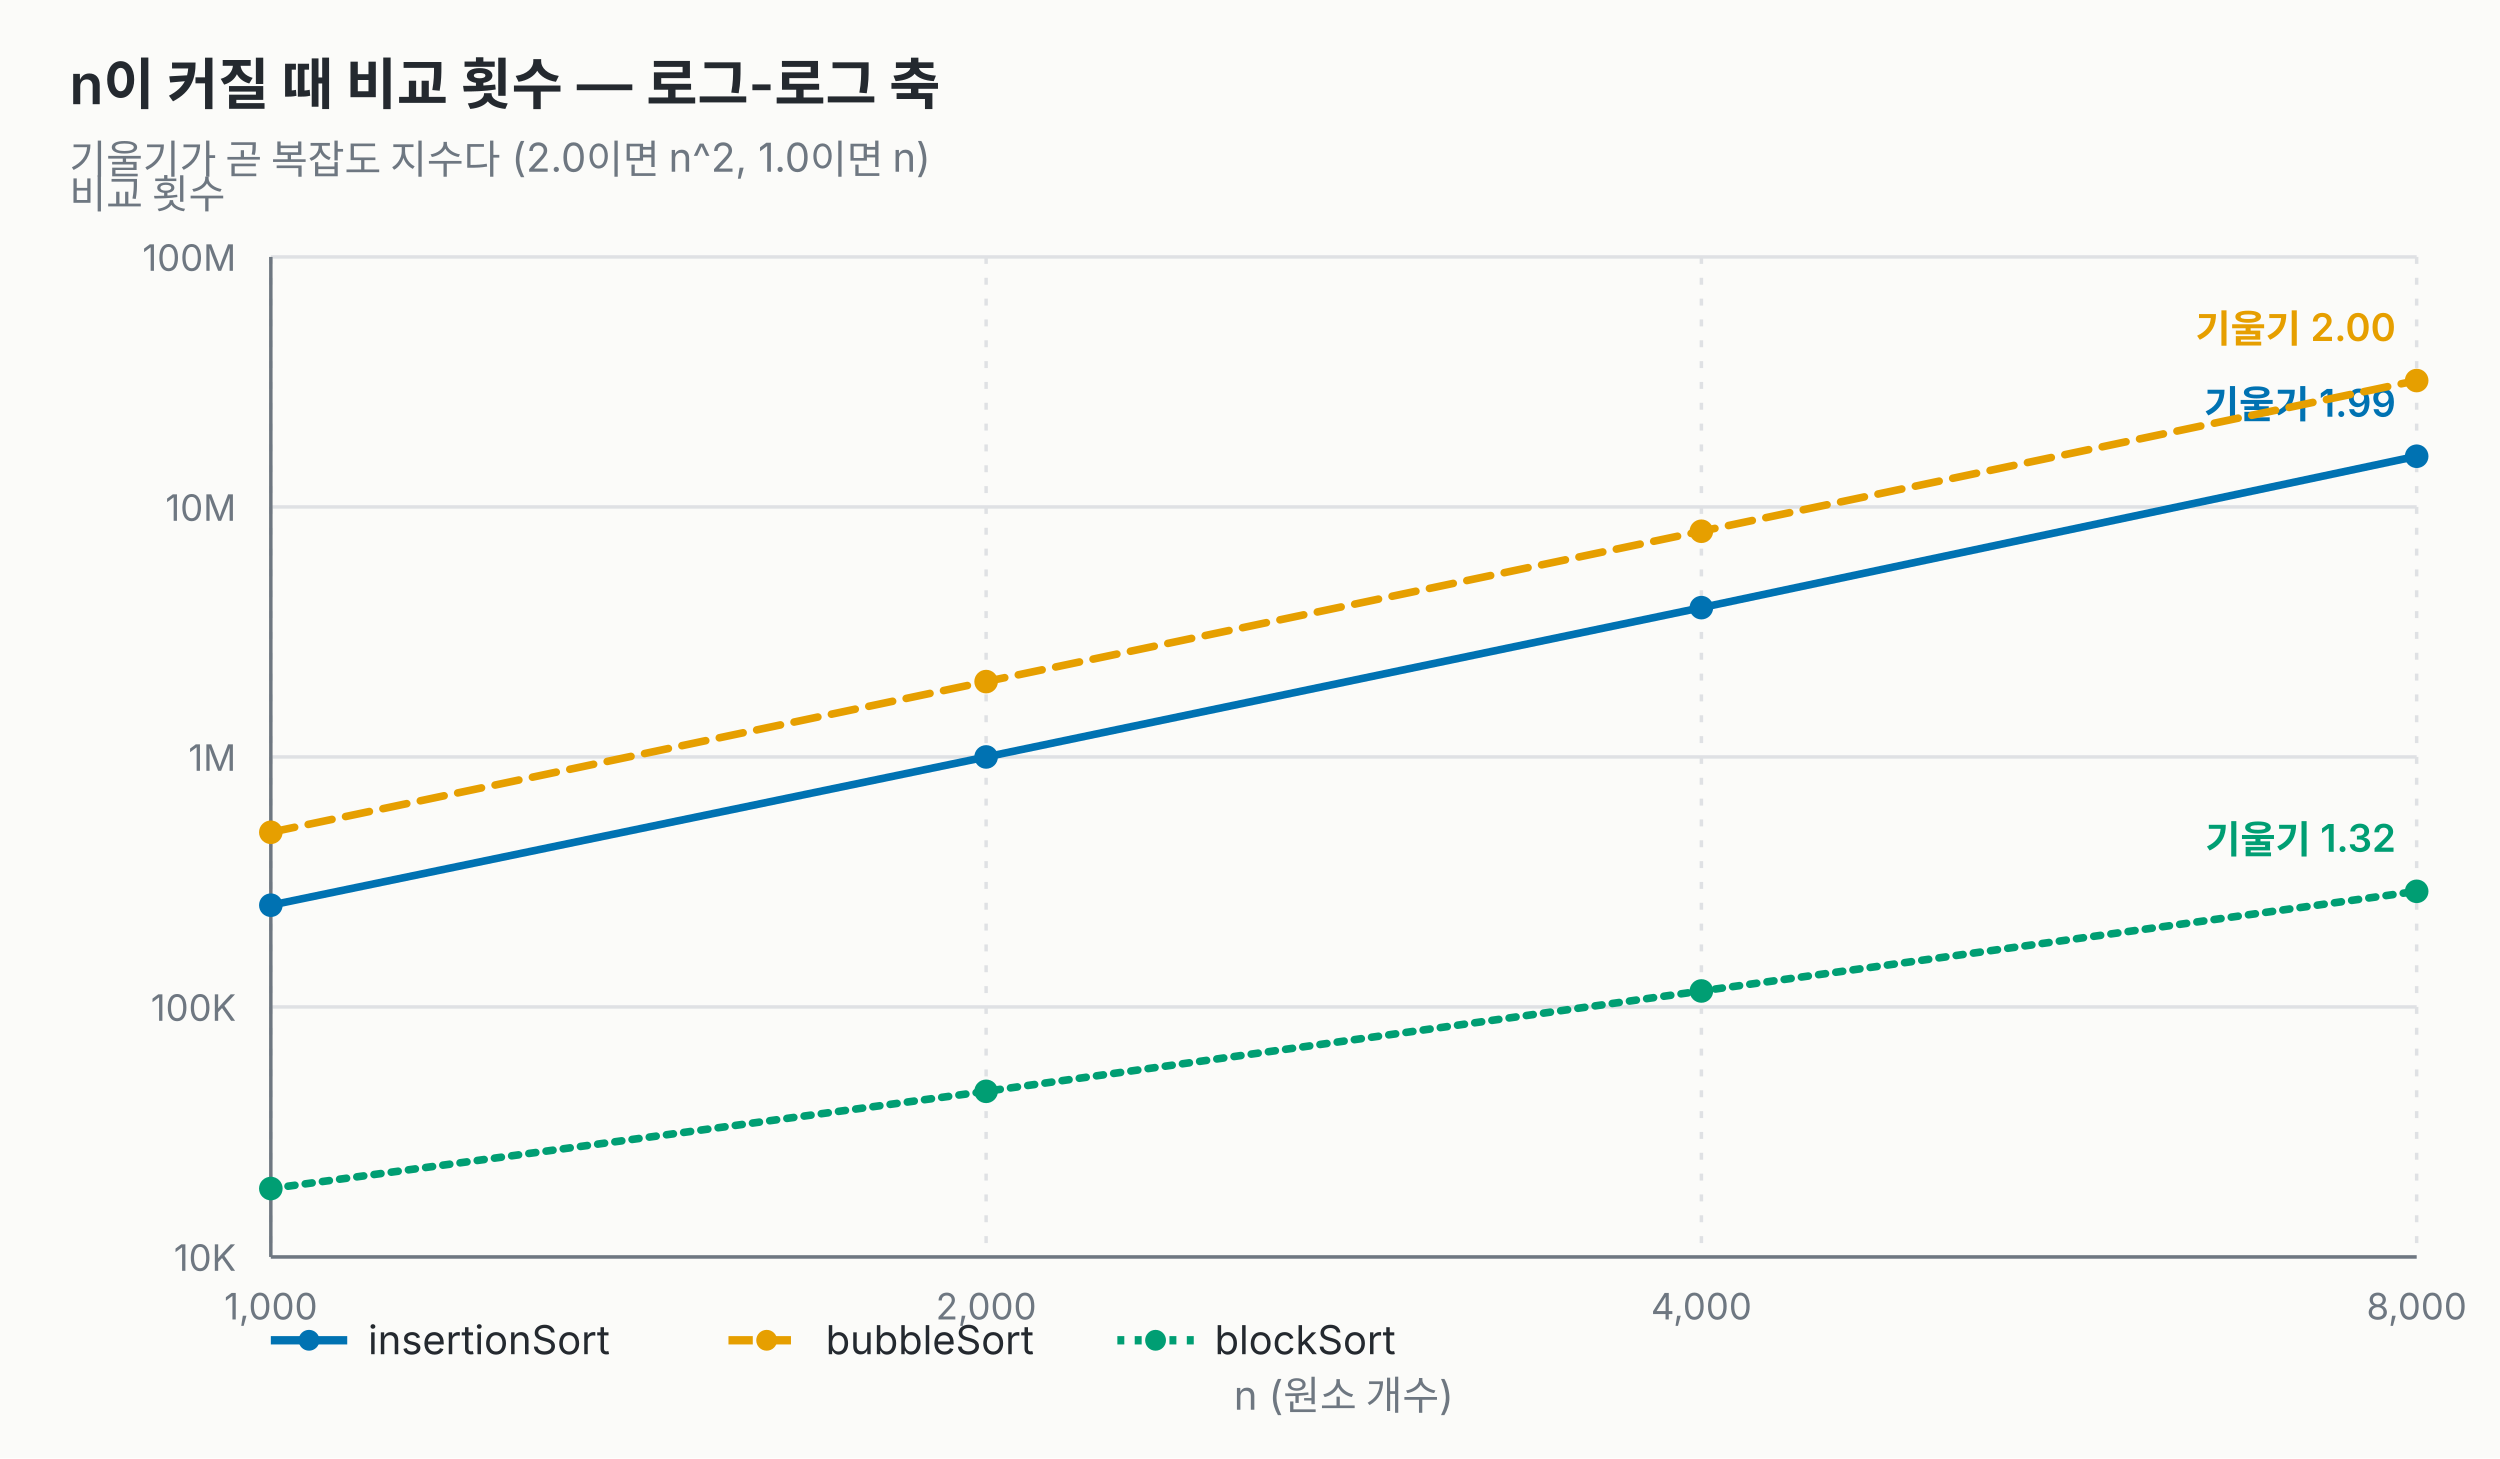
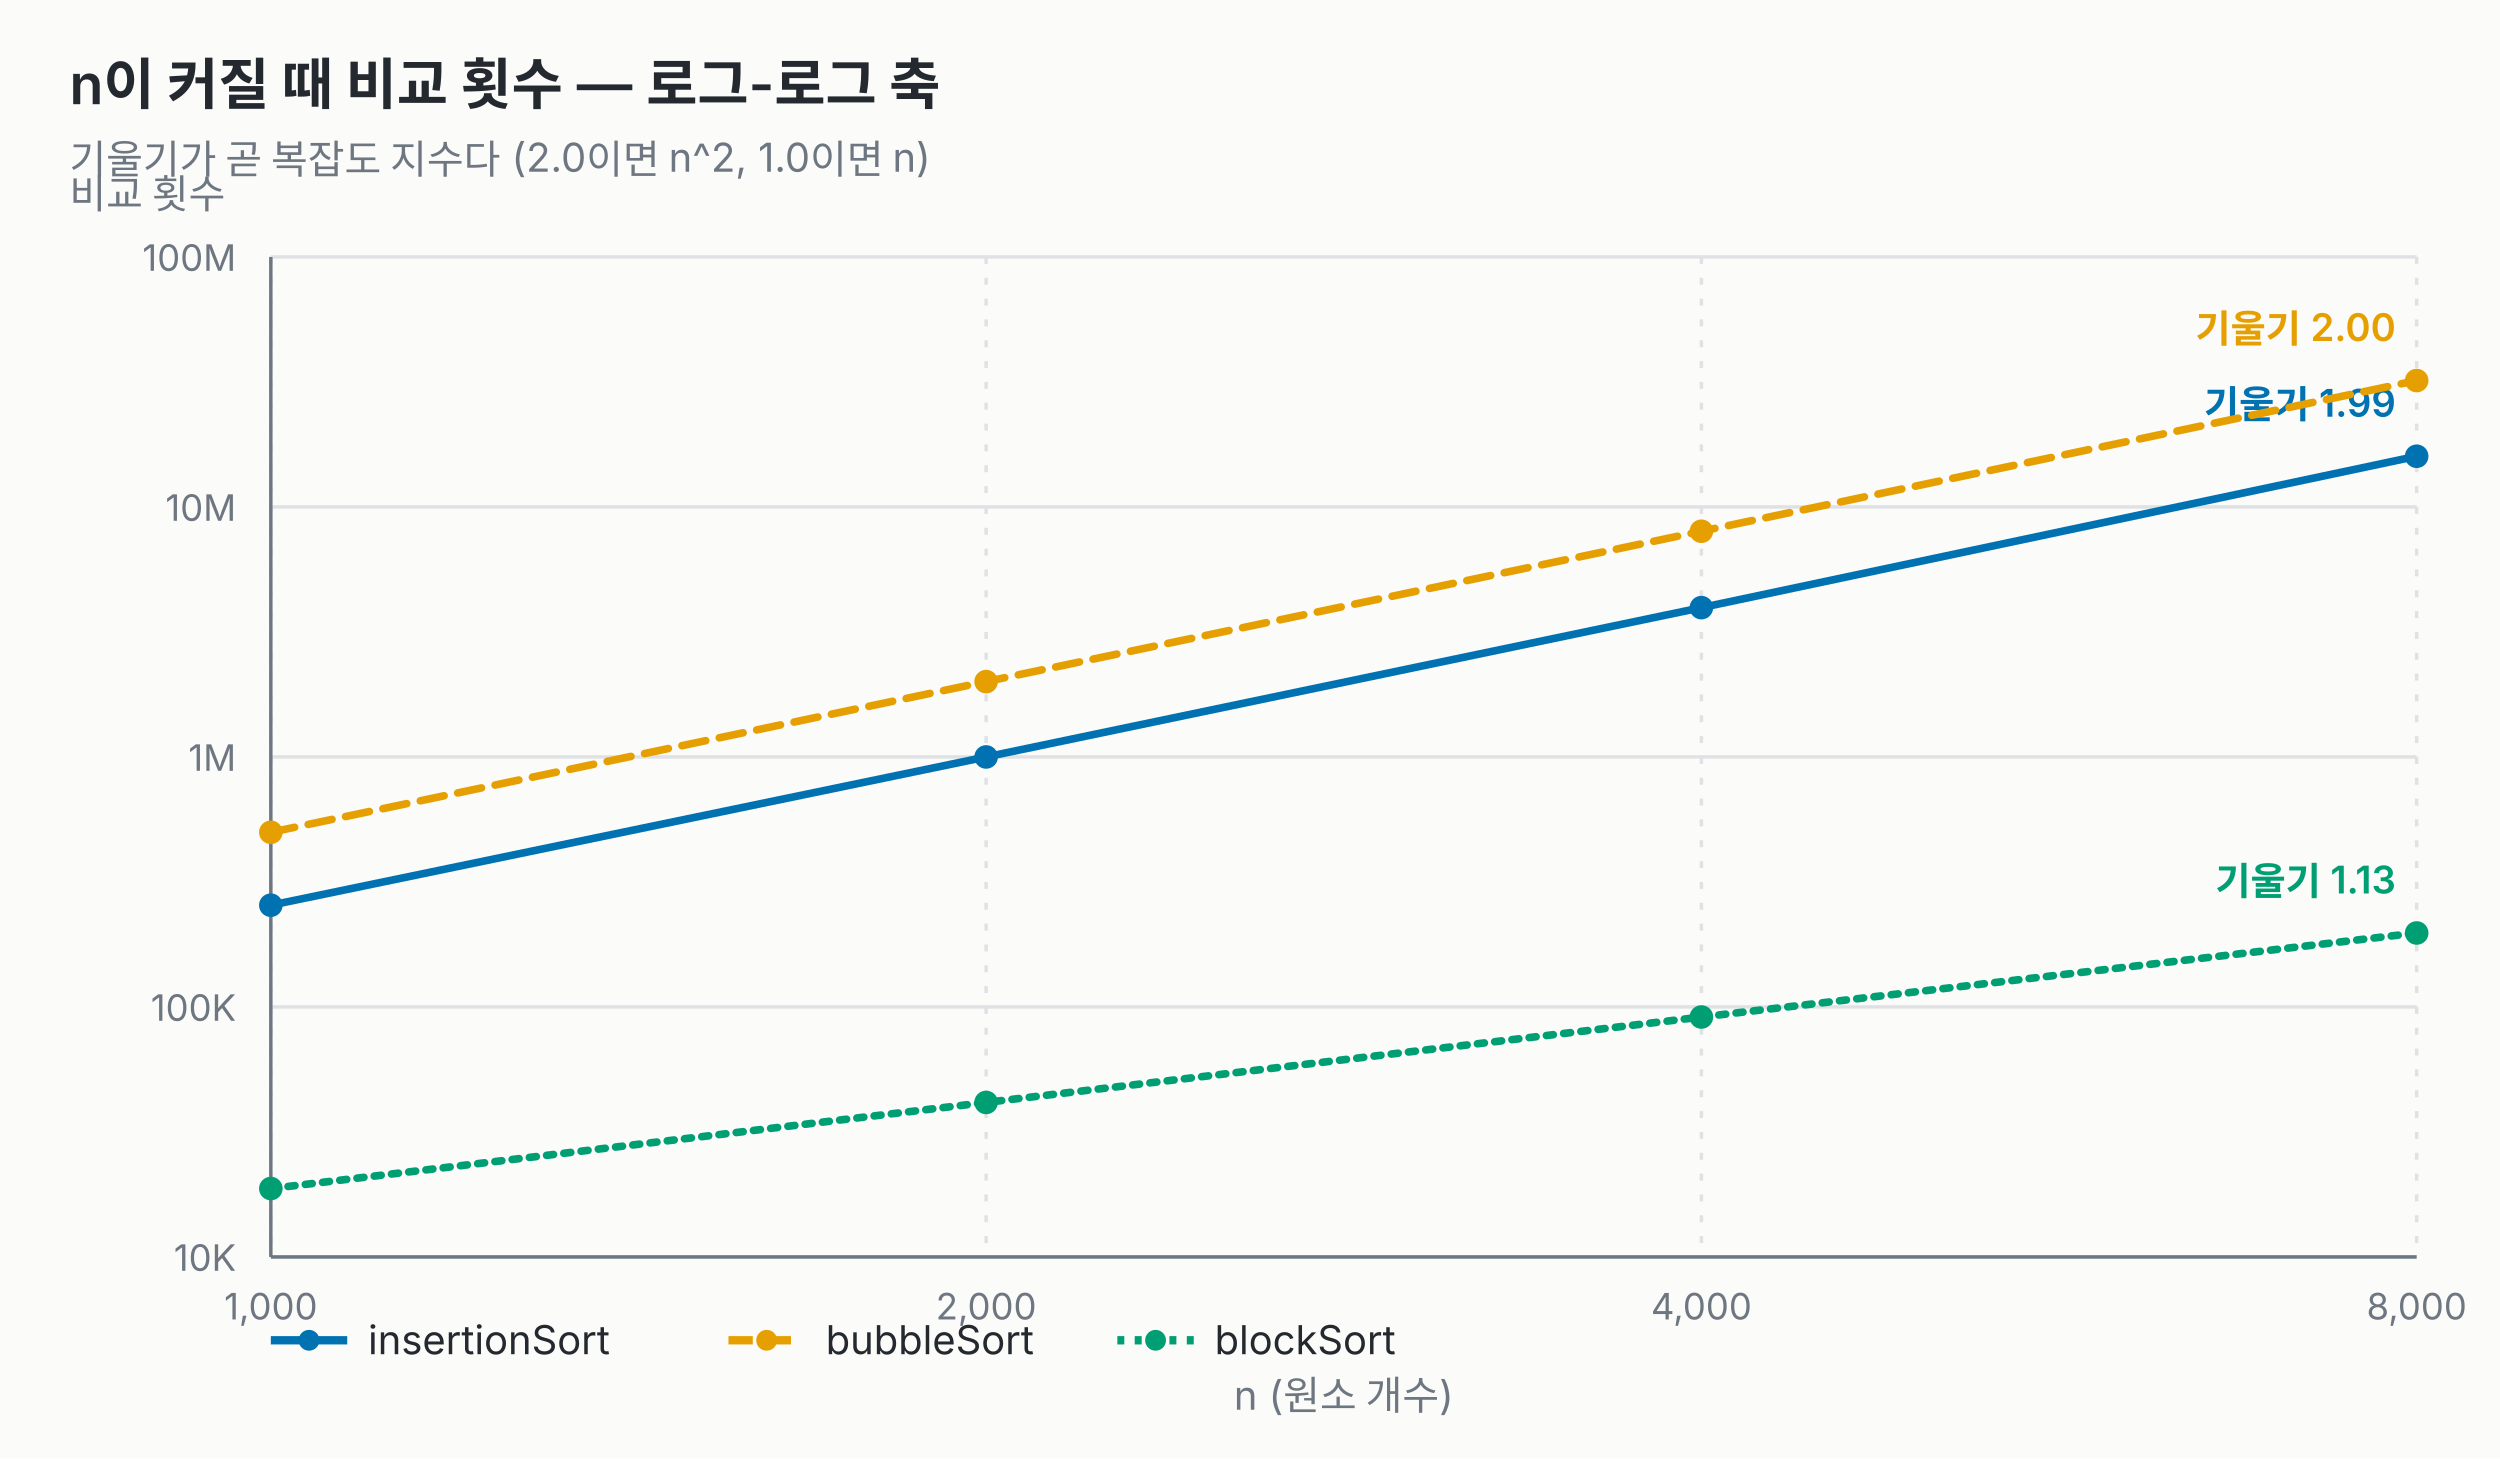
<svg xmlns="http://www.w3.org/2000/svg" width="720" height="420" viewBox="0 0 720 420" font-family="-apple-system, BlinkMacSystemFont, 'Segoe UI', 'Noto Sans KR', 'Apple SD Gothic Neo', 'Malgun Gothic', sans-serif">
  <rect width="720" height="420" fill="#fbfbf9" />
  <text x="20.0" y="30.0" font-size="16" fill="#24292f" text-anchor="start" font-weight="600">n이 커질 때 비교 횟수 — 로그-로그 축</text>
  <text x="20.0" y="50.0" font-size="11.5" fill="#6e7781" text-anchor="start" font-weight="400">기울기가 곧 복잡도 지수다 (2.0이면 n^2, 1.0이면 n)</text>
  <line x1="78.0" y1="362.0" x2="696.0" y2="362.0" stroke="#dfe1e4" stroke-width="1" stroke-dasharray="none" />
  <text x="68.0" y="366.0" font-size="10.5" fill="#6e7781" text-anchor="end" font-weight="400">10K</text>
  <line x1="78.0" y1="290.0" x2="696.0" y2="290.0" stroke="#dfe1e4" stroke-width="1" stroke-dasharray="none" />
  <text x="68.0" y="294.0" font-size="10.5" fill="#6e7781" text-anchor="end" font-weight="400">100K</text>
  <line x1="78.0" y1="218.0" x2="696.0" y2="218.0" stroke="#dfe1e4" stroke-width="1" stroke-dasharray="none" />
  <text x="68.0" y="222.0" font-size="10.5" fill="#6e7781" text-anchor="end" font-weight="400">1M</text>
  <line x1="78.0" y1="146.0" x2="696.0" y2="146.0" stroke="#dfe1e4" stroke-width="1" stroke-dasharray="none" />
  <text x="68.0" y="150.0" font-size="10.5" fill="#6e7781" text-anchor="end" font-weight="400">10M</text>
  <line x1="78.0" y1="74.0" x2="696.0" y2="74.0" stroke="#dfe1e4" stroke-width="1" stroke-dasharray="none" />
  <text x="68.0" y="78.0" font-size="10.5" fill="#6e7781" text-anchor="end" font-weight="400">100M</text>
  <line x1="78.0" y1="74.0" x2="78.0" y2="362.0" stroke="#dfe1e4" stroke-width="1" stroke-dasharray="2 4" />
  <text x="78.0" y="380.0" font-size="10.5" fill="#6e7781" text-anchor="middle" font-weight="400">1,000</text>
  <line x1="284.0" y1="74.0" x2="284.0" y2="362.0" stroke="#dfe1e4" stroke-width="1" stroke-dasharray="2 4" />
  <text x="284.0" y="380.0" font-size="10.5" fill="#6e7781" text-anchor="middle" font-weight="400">2,000</text>
  <line x1="490.0" y1="74.0" x2="490.0" y2="362.0" stroke="#dfe1e4" stroke-width="1" stroke-dasharray="2 4" />
  <text x="490.0" y="380.0" font-size="10.5" fill="#6e7781" text-anchor="middle" font-weight="400">4,000</text>
  <line x1="696.0" y1="74.0" x2="696.0" y2="362.0" stroke="#dfe1e4" stroke-width="1" stroke-dasharray="2 4" />
  <text x="696.0" y="380.0" font-size="10.5" fill="#6e7781" text-anchor="middle" font-weight="400">8,000</text>
  <line x1="78.0" y1="362.0" x2="696.0" y2="362.0" stroke="#6e7781" stroke-width="1" stroke-dasharray="none" />
  <line x1="78.0" y1="74.0" x2="78.0" y2="362.0" stroke="#6e7781" stroke-width="1" stroke-dasharray="none" />
  <text x="387.0" y="406.0" font-size="11.5" fill="#6e7781" text-anchor="middle" font-weight="400">n (원소 개수)</text>
  <text x="20.0" y="60.0" font-size="11.5" fill="#6e7781" text-anchor="start" font-weight="400">비교 횟수</text>
  <polyline points="78.0,260.7 284.0,218.0 490.0,175.0 696.0,131.4" fill="none" stroke="#0072B2" stroke-width="2.2" stroke-dasharray="none" stroke-linejoin="round" stroke-linecap="round" />
  <circle cx="78.0" cy="260.7" r="3.4" fill="#0072B2" />
  <circle cx="284.0" cy="218.0" r="3.4" fill="#0072B2" />
  <circle cx="490.0" cy="175.0" r="3.4" fill="#0072B2" />
  <circle cx="696.0" cy="131.4" r="3.4" fill="#0072B2" />
  <text x="690.0" y="120.4" font-size="11" fill="#0072B2" text-anchor="end" font-weight="600">기울기 1.99</text>
  <polyline points="78.0,239.7 284.0,196.3 490.0,153.0 696.0,109.6" fill="none" stroke="#E69F00" stroke-width="2.2" stroke-dasharray="7 4" stroke-linejoin="round" stroke-linecap="round" />
  <circle cx="78.0" cy="239.7" r="3.4" fill="#E69F00" />
  <circle cx="284.0" cy="196.3" r="3.4" fill="#E69F00" />
  <circle cx="490.0" cy="153.0" r="3.4" fill="#E69F00" />
  <circle cx="696.0" cy="109.6" r="3.4" fill="#E69F00" />
  <text x="690.0" y="98.6" font-size="11" fill="#E69F00" text-anchor="end" font-weight="600">기울기 2.00</text>
-   <polyline points="78.0,342.3 284.0,314.3 490.0,285.4 696.0,256.7" fill="none" stroke="#009E73" stroke-width="2.2" stroke-dasharray="2 3" stroke-linejoin="round" stroke-linecap="round" />
+   <polyline points="78.0,342.3 284.0,317.5 490.0,292.9 696.0,268.7" fill="none" stroke="#009E73" stroke-width="2.2" stroke-dasharray="2 3" stroke-linejoin="round" stroke-linecap="round" />
  <circle cx="78.0" cy="342.3" r="3.4" fill="#009E73" />
-   <circle cx="284.0" cy="314.3" r="3.4" fill="#009E73" />
-   <circle cx="490.0" cy="285.4" r="3.4" fill="#009E73" />
-   <circle cx="696.0" cy="256.7" r="3.4" fill="#009E73" />
-   <text x="690.0" y="245.7" font-size="11" fill="#009E73" text-anchor="end" font-weight="600">기울기 1.32</text>
+   <circle cx="284.0" cy="317.5" r="3.4" fill="#009E73" />
+   <circle cx="490.0" cy="292.9" r="3.4" fill="#009E73" />
+   <circle cx="696.0" cy="268.7" r="3.4" fill="#009E73" />
+   <text x="690.0" y="257.7" font-size="11" fill="#009E73" text-anchor="end" font-weight="600">기울기 1.13</text>
  <line x1="78.0" y1="386.0" x2="100.0" y2="386.0" stroke="#0072B2" stroke-width="2.4" stroke-dasharray="none" />
  <circle cx="89.0" cy="386.0" r="3" fill="#0072B2" />
  <text x="106.0" y="390.0" font-size="11.5" fill="#24292f" text-anchor="start" font-weight="400">insertionSort</text>
  <line x1="209.8" y1="386.0" x2="231.8" y2="386.0" stroke="#E69F00" stroke-width="2.4" stroke-dasharray="7 4" />
  <circle cx="220.8" cy="386.0" r="3" fill="#E69F00" />
  <text x="237.8" y="390.0" font-size="11.5" fill="#24292f" text-anchor="start" font-weight="400">bubbleSort</text>
  <line x1="321.8" y1="386.0" x2="343.8" y2="386.0" stroke="#009E73" stroke-width="2.4" stroke-dasharray="2 3" />
  <circle cx="332.8" cy="386.0" r="3" fill="#009E73" />
  <text x="349.8" y="390.0" font-size="11.5" fill="#24292f" text-anchor="start" font-weight="400">blockSort</text>
</svg>
